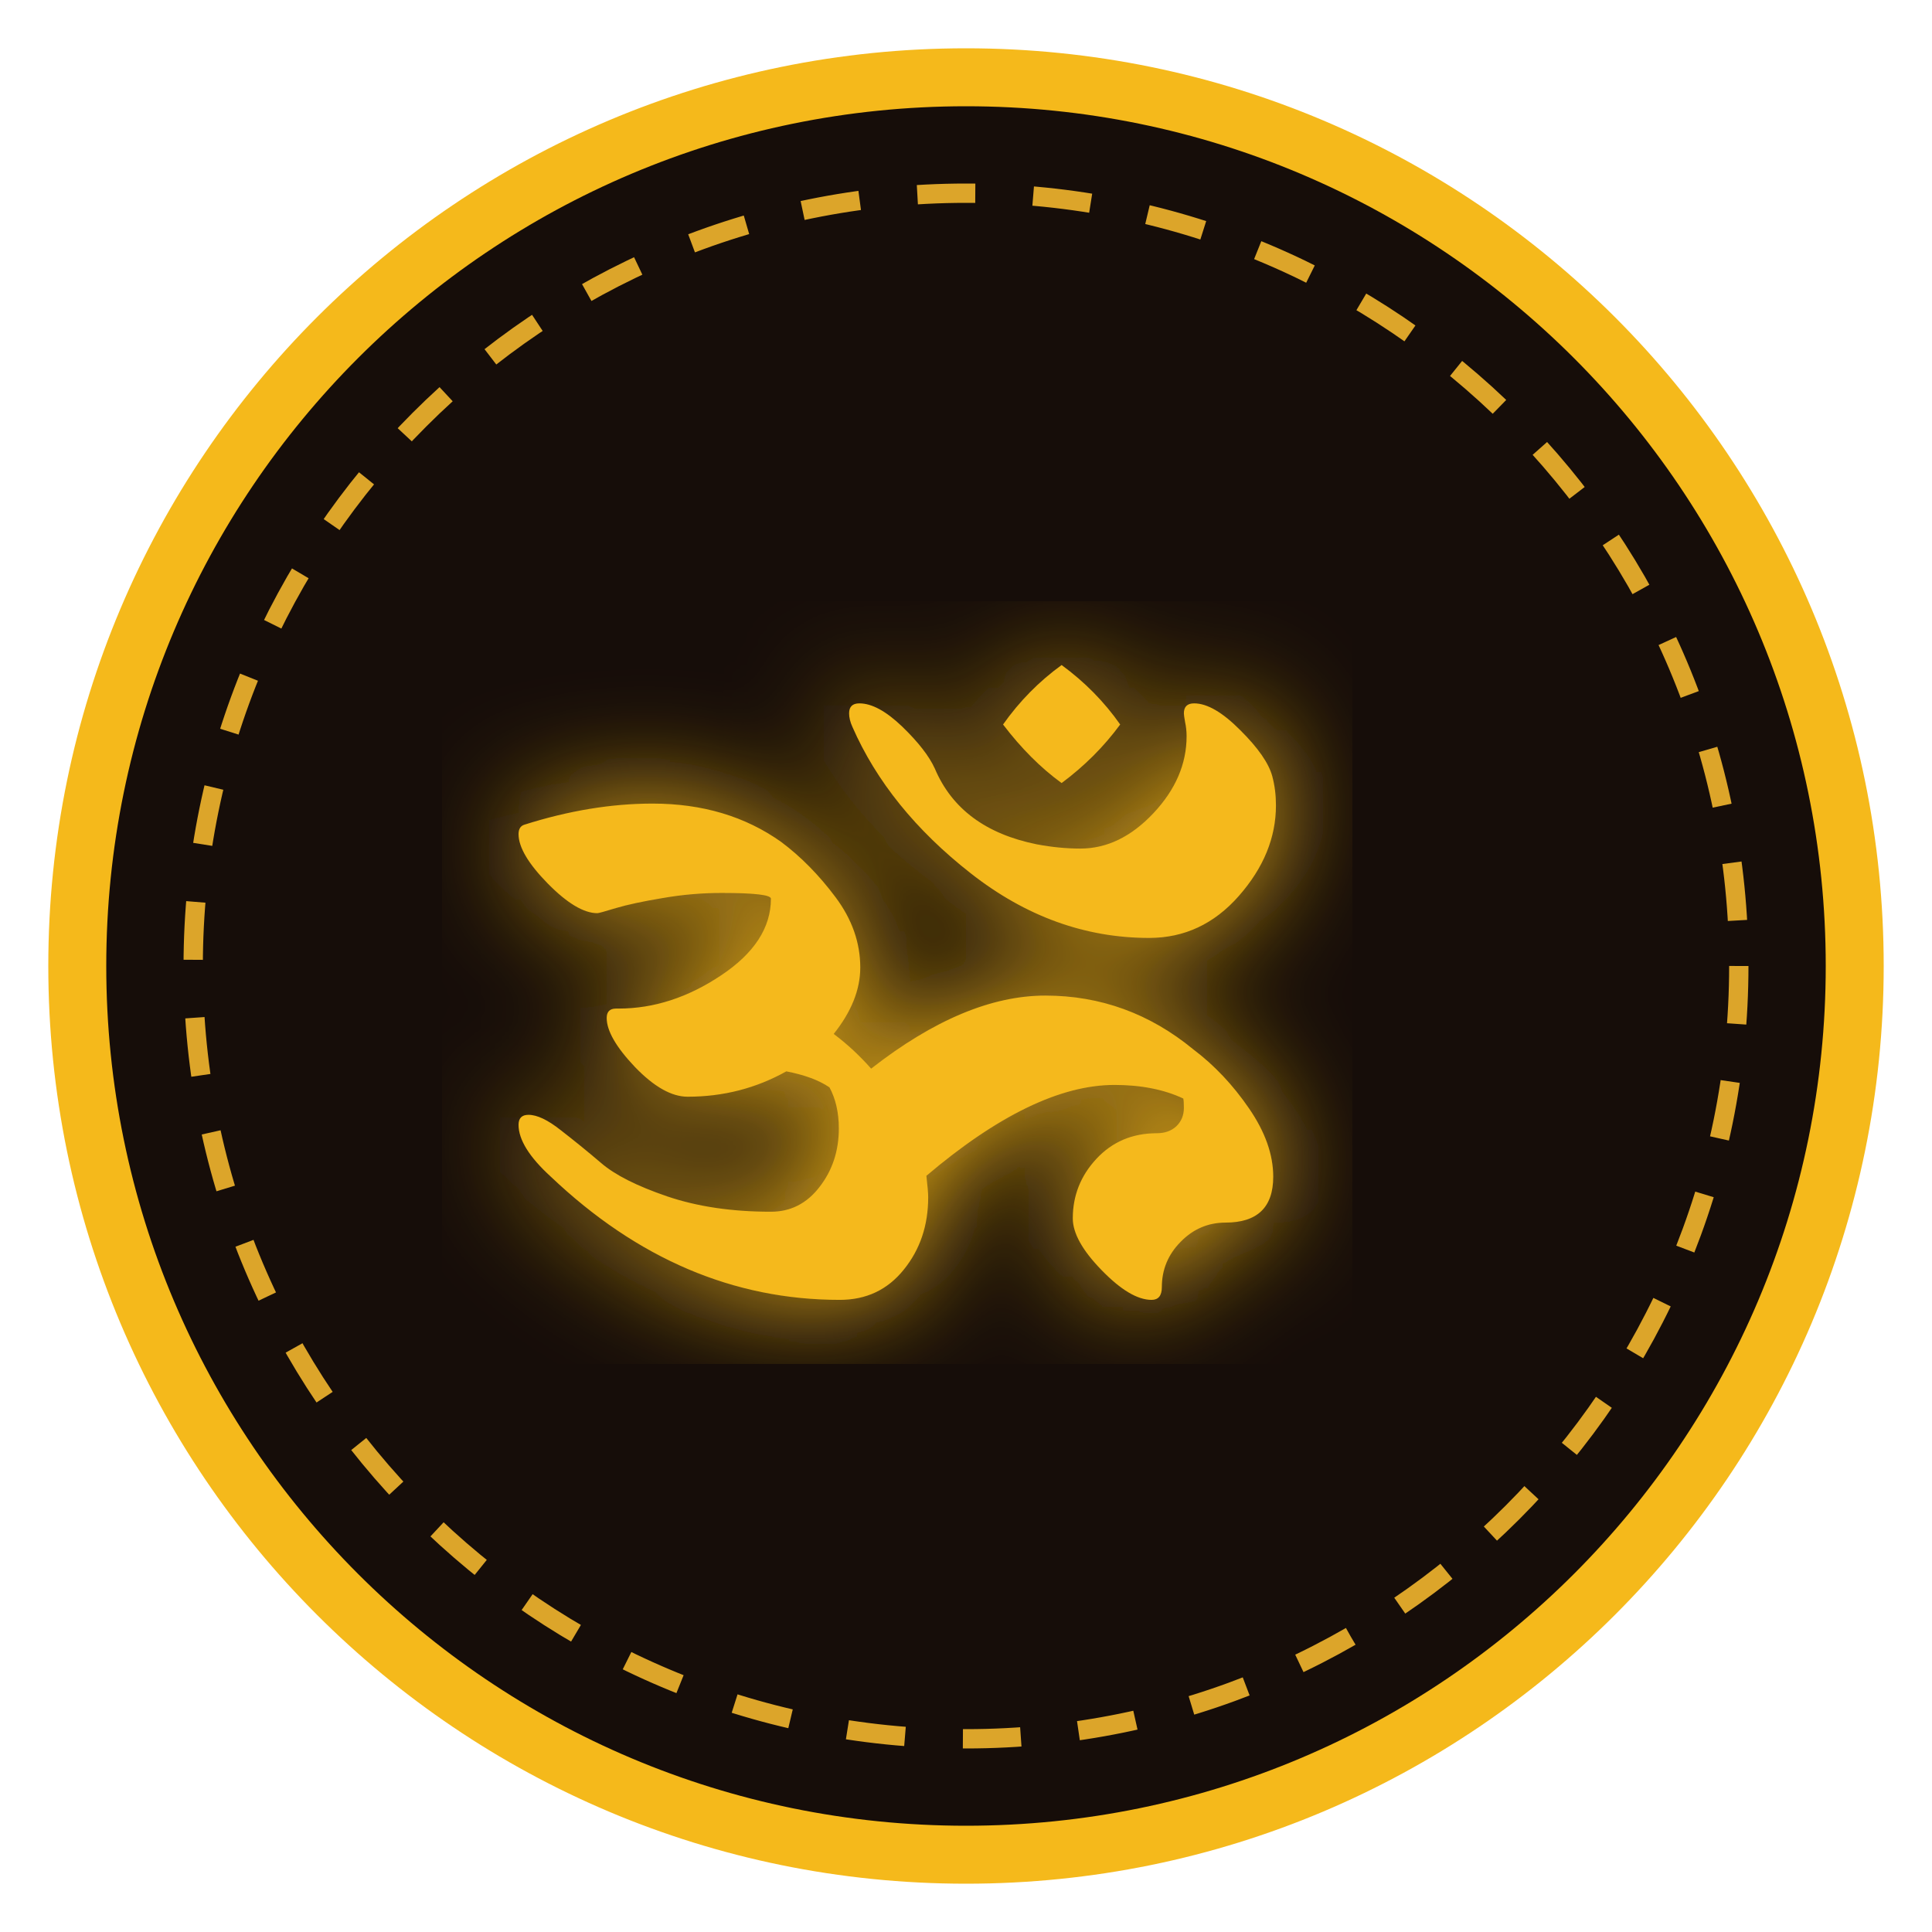
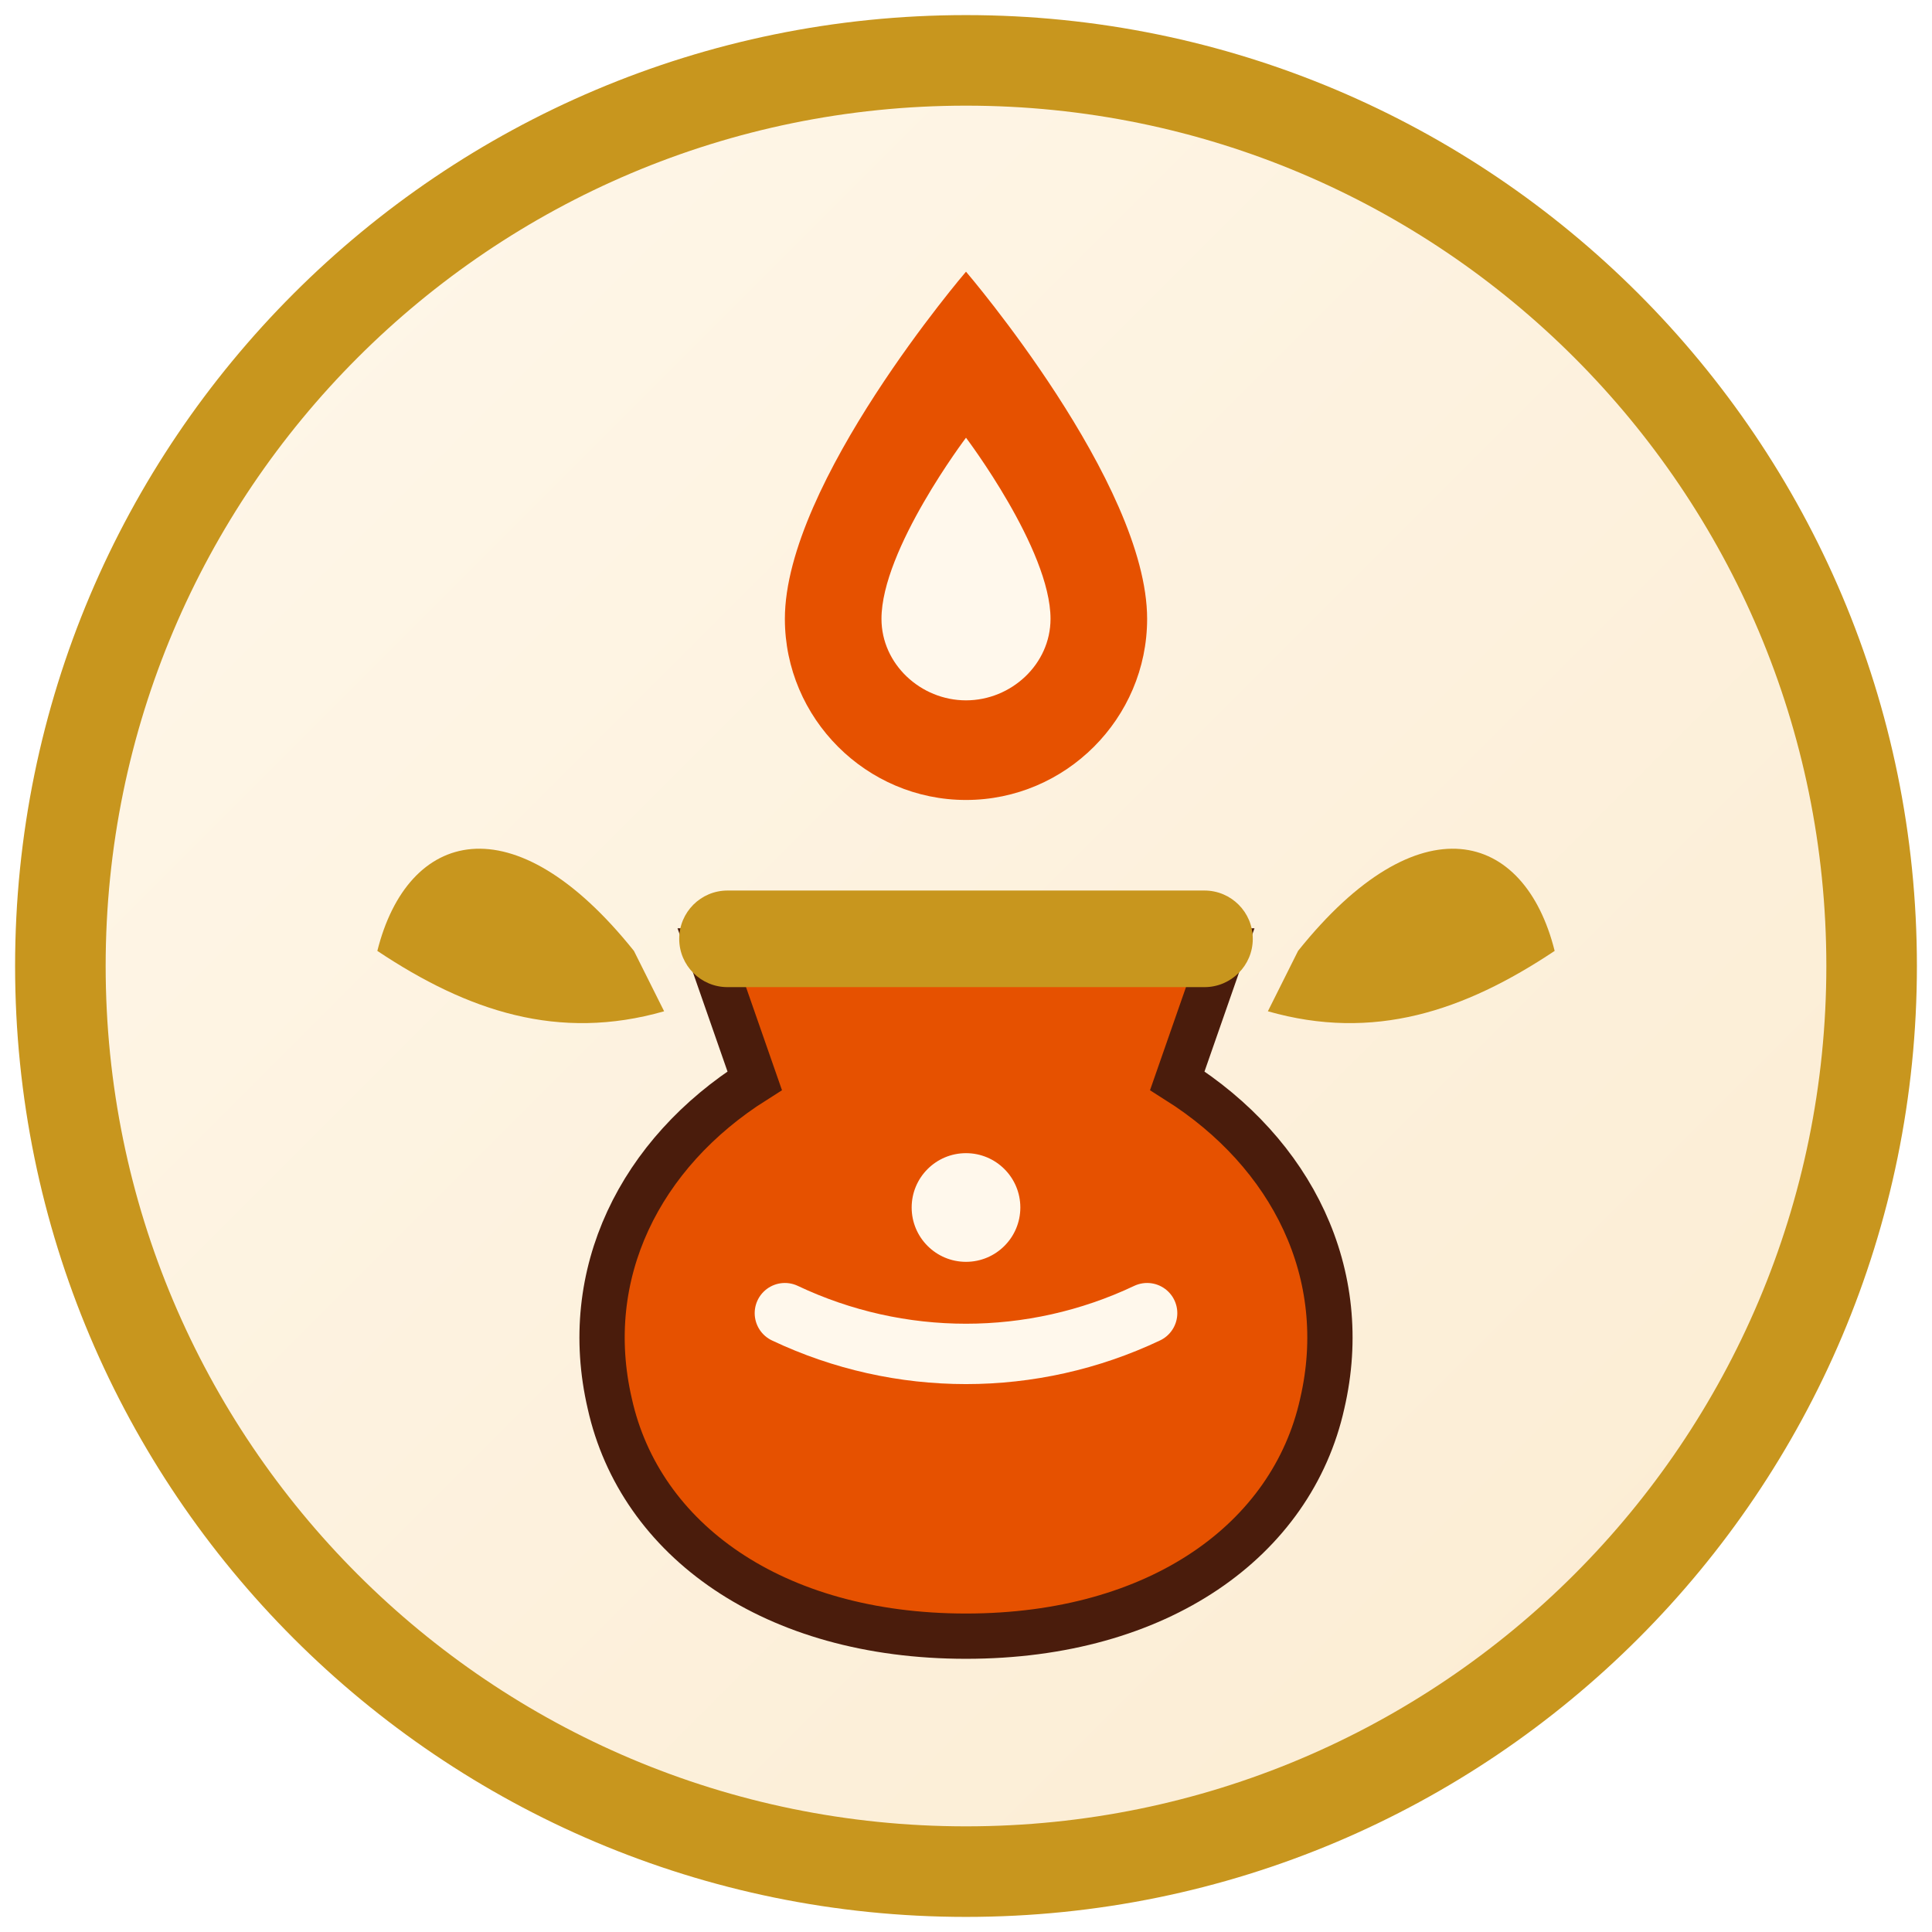
- <svg xmlns="http://www.w3.org/2000/svg" viewBox="0 0 100 100">
+ <svg xmlns="http://www.w3.org/2000/svg" viewBox="0 0 64 64" fill="none">
  <defs>
-     <radialGradient id="goldGlow" cx="50%" cy="50%" r="50%">
-       <stop offset="0%" stop-color="#FFF0CA" />
-       <stop offset="50%" stop-color="#F5B91B" />
-       <stop offset="100%" stop-color="#30170D" />
-     </radialGradient>
-     <filter id="glow">
-       <feGaussianBlur stdDeviation="3" result="coloredBlur" />
-       <feMerge>
-         <feMergeNode in="coloredBlur" />
-         <feMergeNode in="SourceGraphic" />
-       </feMerge>
-     </filter>
+     <linearGradient id="bgGrad" x1="0" y1="0" x2="64" y2="64" gradientUnits="userSpaceOnUse">
+       <stop offset="0%" stop-color="#FFF8EC" />
+       <stop offset="100%" stop-color="#FBEBD0" />
+     </linearGradient>
  </defs>
-   <circle cx="50" cy="50" r="46" fill="#160D09" stroke="#F5B91B" stroke-width="3" />
-   <circle cx="50" cy="50" r="40" fill="none" stroke="#DCA52A" stroke-width="1" stroke-dasharray="3,3" />
-   <text x="50" y="65" font-family="'Cinzel', serif" font-size="44" font-weight="bold" fill="#F5B91B" text-anchor="middle" filter="url(#glow)">ॐ</text>
+   <circle cx="32" cy="32" r="30" fill="url(#bgGrad)" stroke="#C8961E" stroke-width="3" />
+   <path d="M32 9C32 9 26 16 26 20.5C26 23.8 28.7 26.5 32 26.5C35.3 26.5 38 23.8 38 20.5C38 16 32 9 32 9Z" fill="#E65100" />
+   <path d="M32 14.5C32 14.5 29.2 18.2 29.2 20.5C29.2 22 30.5 23.2 32 23.2C33.5 23.2 34.8 22 34.8 20.5C34.8 18.2 32 14.5 32 14.5Z" fill="#FFF8EC" />
+   <path d="M21 31.5C17 26.5 13.5 27.5 12.5 31.5C15.5 33.5 18.5 34.5 22 33.5L21 31.5Z" fill="#C8961E" />
+   <path d="M43 31.5C47 26.5 50.5 27.5 51.5 31.5C48.5 33.5 45.5 34.5 42 33.5L43 31.5Z" fill="#C8961E" />
+   <path d="M23.5 31.5H40.5L39 35.8C42.8 38.2 44.8 42.2 43.8 46.5C42.8 51 38.4 54.2 32 54.2C25.6 54.2 21.2 51 20.2 46.5C19.2 42.2 21.2 38.2 25 35.8L23.5 31.5Z" fill="#E65100" stroke="#4A1C0C" stroke-width="1.5" />
+   <rect x="22.5" y="29.5" width="19" height="3.2" rx="1.6" fill="#C8961E" />
+   <path d="M26 43.5C29.8 45.3 34.2 45.3 38 43.5" stroke="#FFF8EC" stroke-width="2" stroke-linecap="round" />
+   <circle cx="32" cy="40" r="1.8" fill="#FFF8EC" />
</svg>
